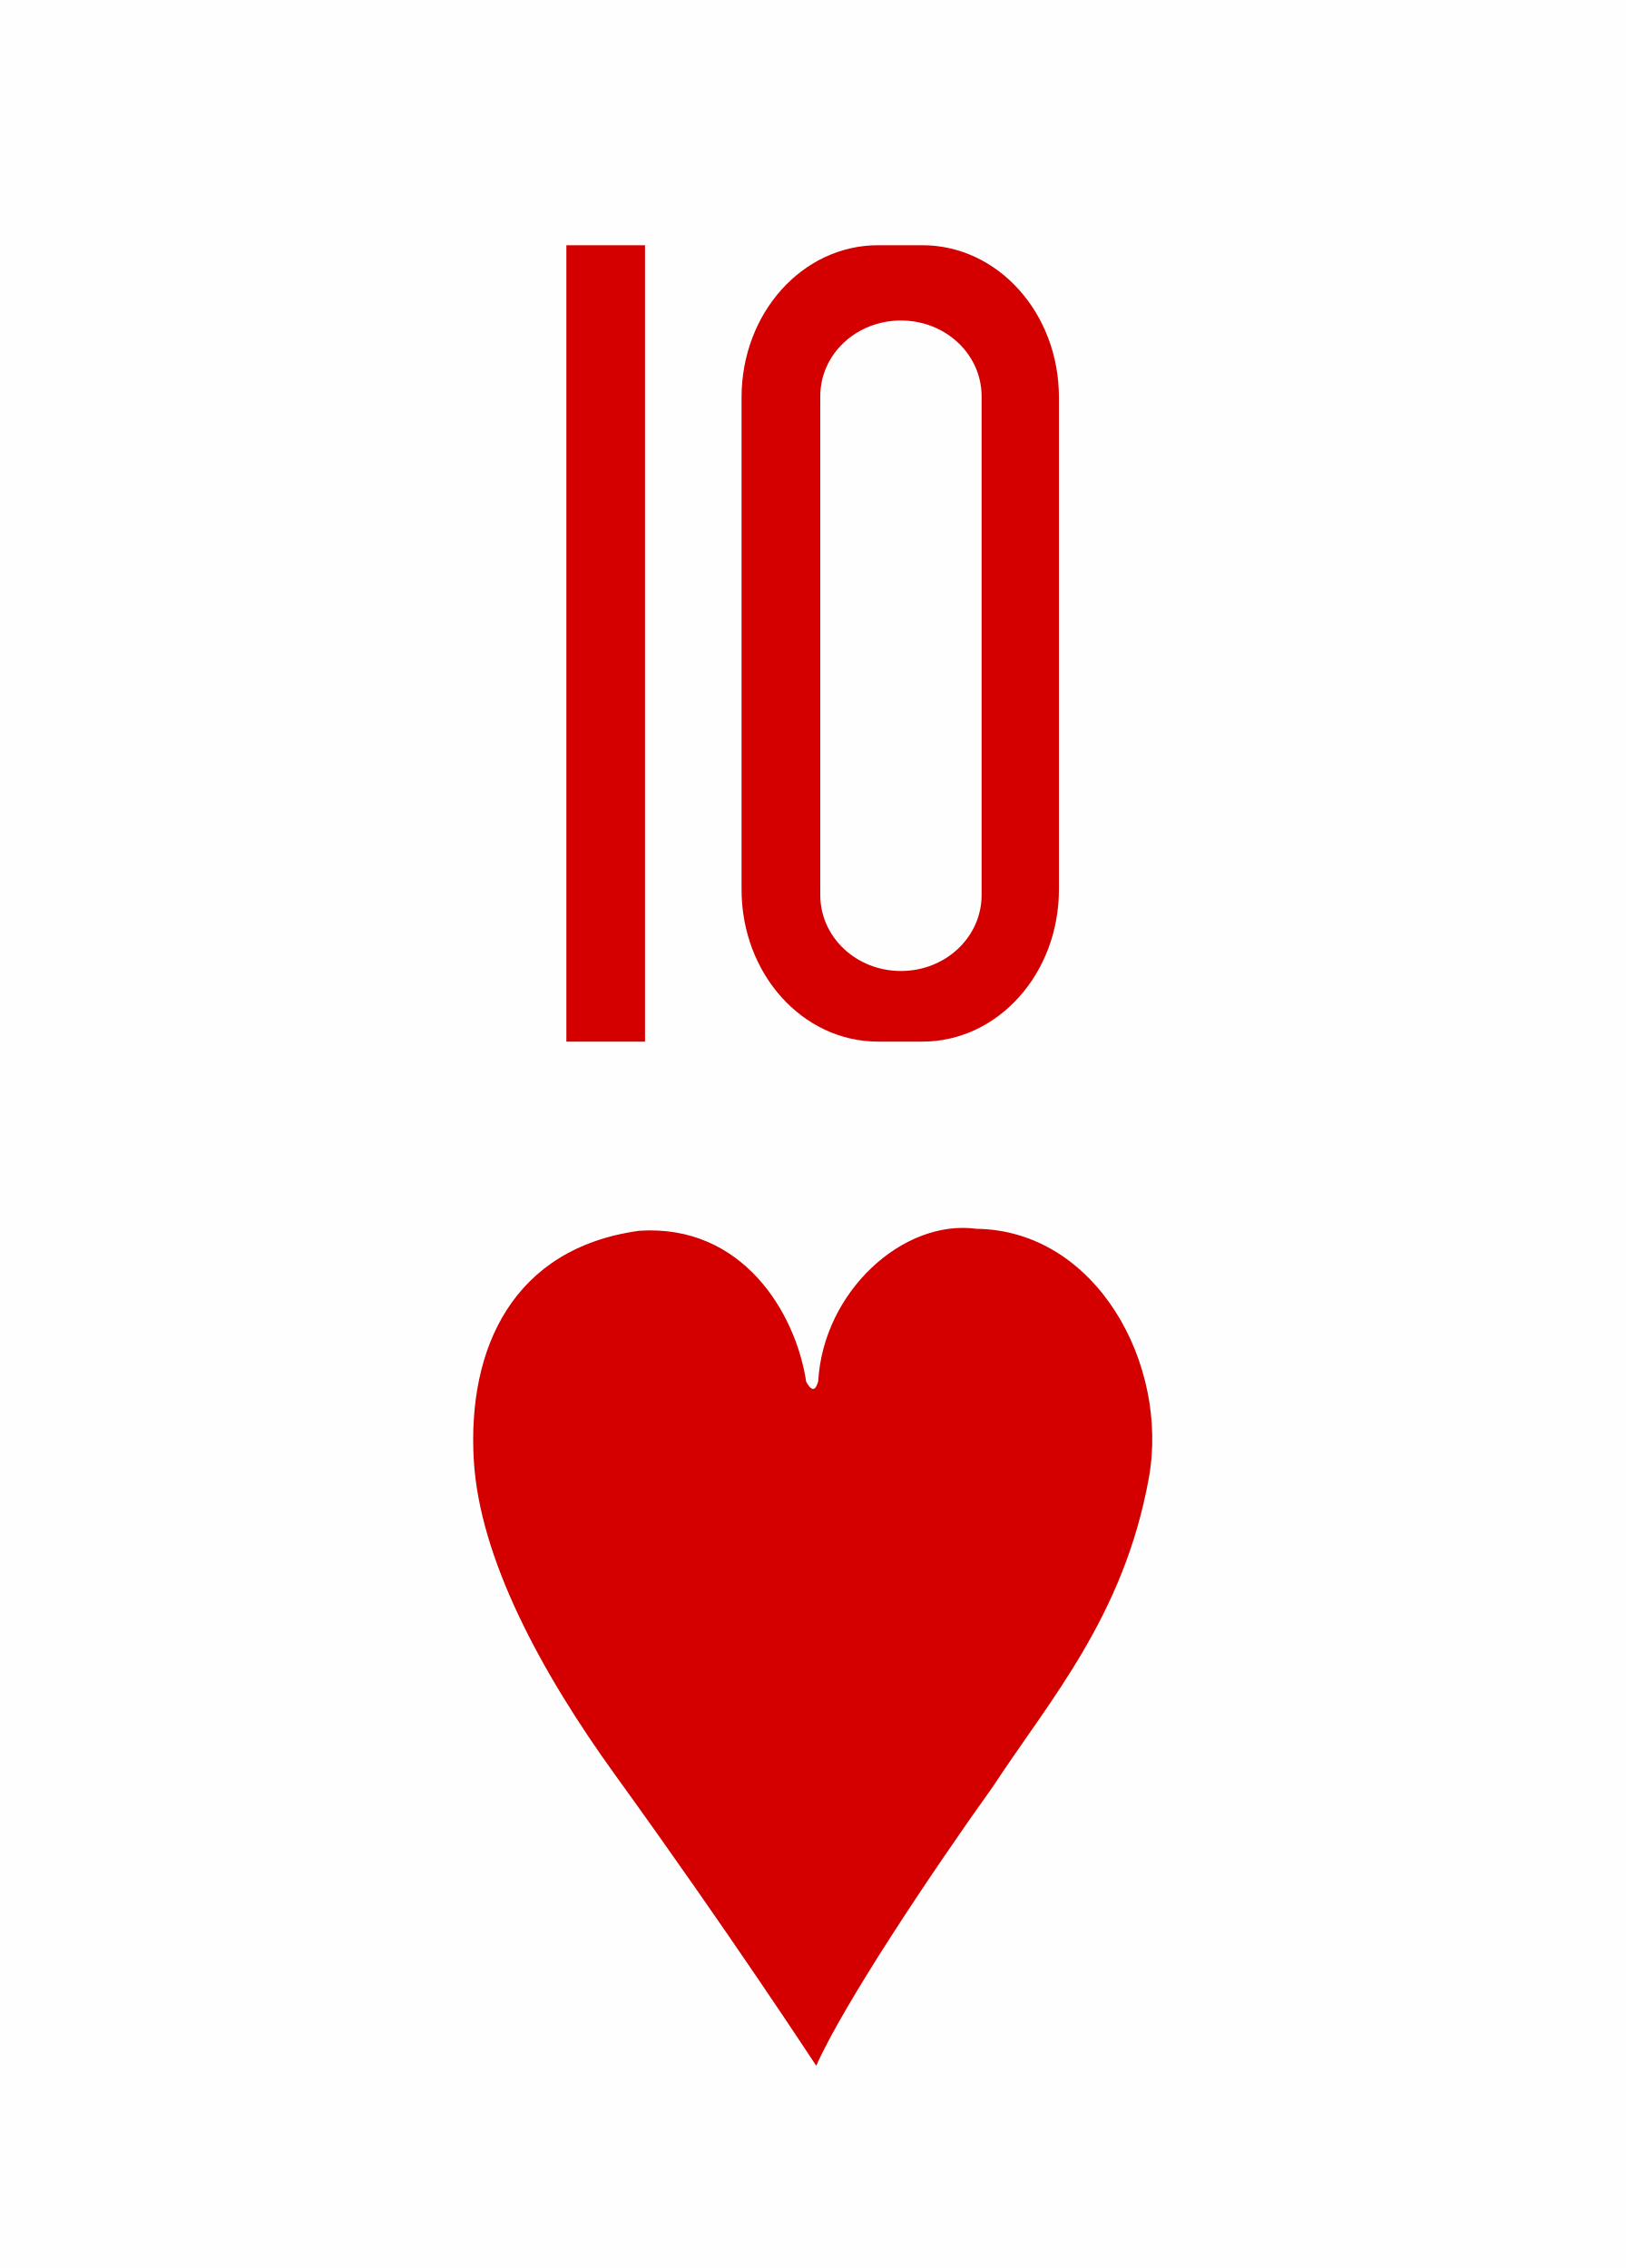
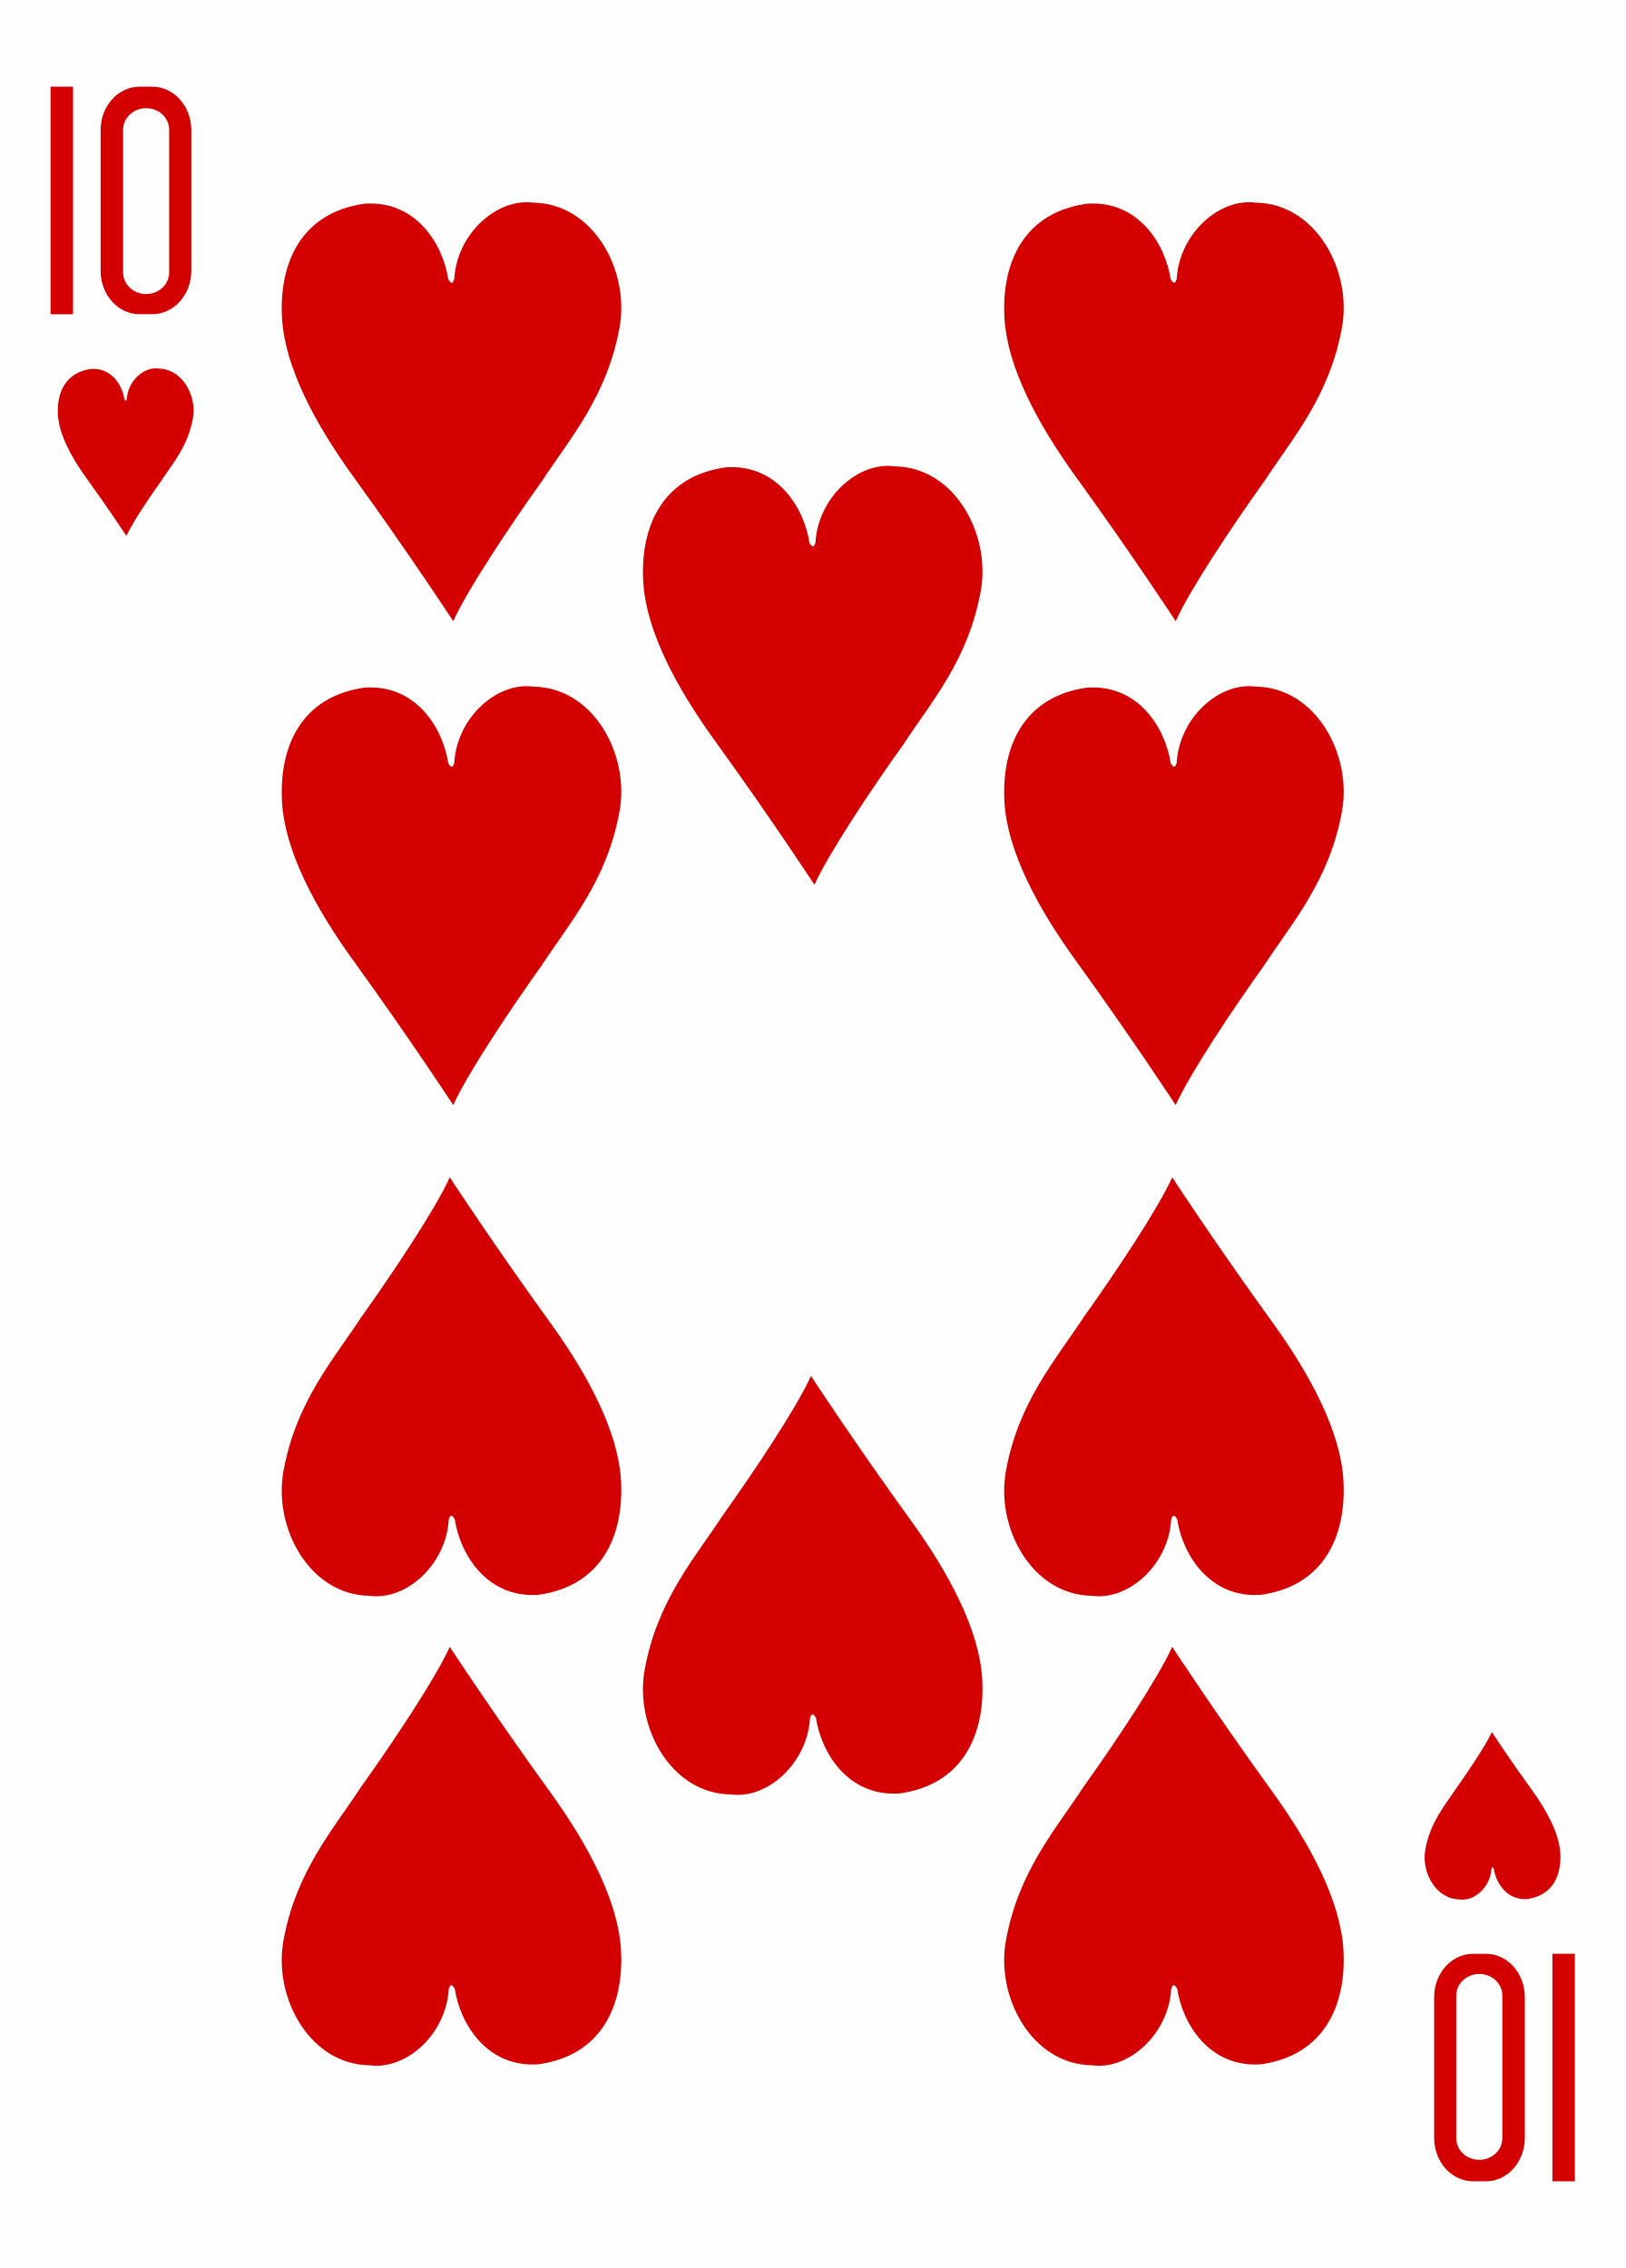
<svg xmlns="http://www.w3.org/2000/svg" xmlns:xlink="http://www.w3.org/1999/xlink" version="1.2" baseProfile="tiny" viewBox="0 0 225 314" width="225px" height="314px" fill="#d40000">
  <defs>
-     <style>
-             .maxi-card { display: none; }
-             @media (min-width: 75px) {
-                 .maxi-card { display: block; }
-                 .mini-card { display: none; }
-             }
-         </style>
    <path id="suit" d="M16.491,0.199             c7.12-0.475,10.831,5.639,11.556,10.456c0.432,0.766,0.668,0.55,0.834-0.042c0.348-6.186,5.855-11.24,10.955-10.55             c8.3,0.108,13.344,9.393,11.926,17.251c-1.733,9.6-6.877,15.38-10.771,21.332C36.585,44.811,30.654,53.715,28.742,58             c0,0-6.027-9.222-13.87-20.067c-5.243-7.252-9.44-15.11-9.831-21.875C4.595,8.327,7.751,1.399,16.491,0.199L16.491,0.199z" />
    <path id="numeral" d="M0,31.505V0H3.11v31.505H0L0,31.505z M12.328,0c-2.994,0-5.4,2.687-5.4,6.021v19.461c0,3.336,2.406,6.021,5.4,6.021h1.746             c2.994,0,5.406-2.686,5.406-6.021V6.022C19.481,2.686,17.069,0,14.074,0H12.328z M13.232,2.978c1.768,0,3.19,1.337,3.19,3.002             v19.723c0,1.664-1.424,3.006-3.19,3.006c-1.771,0-3.191-1.342-3.191-3.006V5.98C10.039,4.315,11.461,2.978,13.232,2.978z" />
  </defs>
  <rect width="100%" height="100%" fill="#fefefe" />
-   <g class="mini-card">
-     <use xlink:href="#numeral" transform="matrix(3.5,0,0,3.5,78.4,33.95)" />
-     <use xlink:href="#suit" transform="matrix(2,0,0,2,55.5,170)" />
-   </g>
  <g class="maxi-card">
    <use xlink:href="#numeral" transform="matrix(1,0,0,1,7,12)" />
    <use xlink:href="#suit" transform="matrix(0.4,0,0,0.4,6,51)" />
    <use xlink:href="#numeral" transform="matrix(-1,0,0,-1,218,302)" />
    <use xlink:href="#suit" transform="matrix(-0.4,0,0,-0.4,218,263)" />
    <use xlink:href="#suit" transform="matrix(1,0,0,1,34,28)" />
    <use xlink:href="#suit" transform="matrix(1,0,0,1,34,95)" />
    <use xlink:href="#suit" transform="matrix(1,0,0,1,84,64.5)" />
    <use xlink:href="#suit" transform="matrix(-1,0,0,-1,91,221)" />
    <use xlink:href="#suit" transform="matrix(-1,0,0,-1,91,286)" />
    <use xlink:href="#suit" transform="matrix(1,0,0,1,134,28)" />
    <use xlink:href="#suit" transform="matrix(1,0,0,1,134,95)" />
    <use xlink:href="#suit" transform="matrix(-1,0,0,-1,141,248.5)" />
    <use xlink:href="#suit" transform="matrix(-1,0,0,-1,191,221)" />
    <use xlink:href="#suit" transform="matrix(-1,0,0,-1,191,286)" />
  </g>
</svg>
